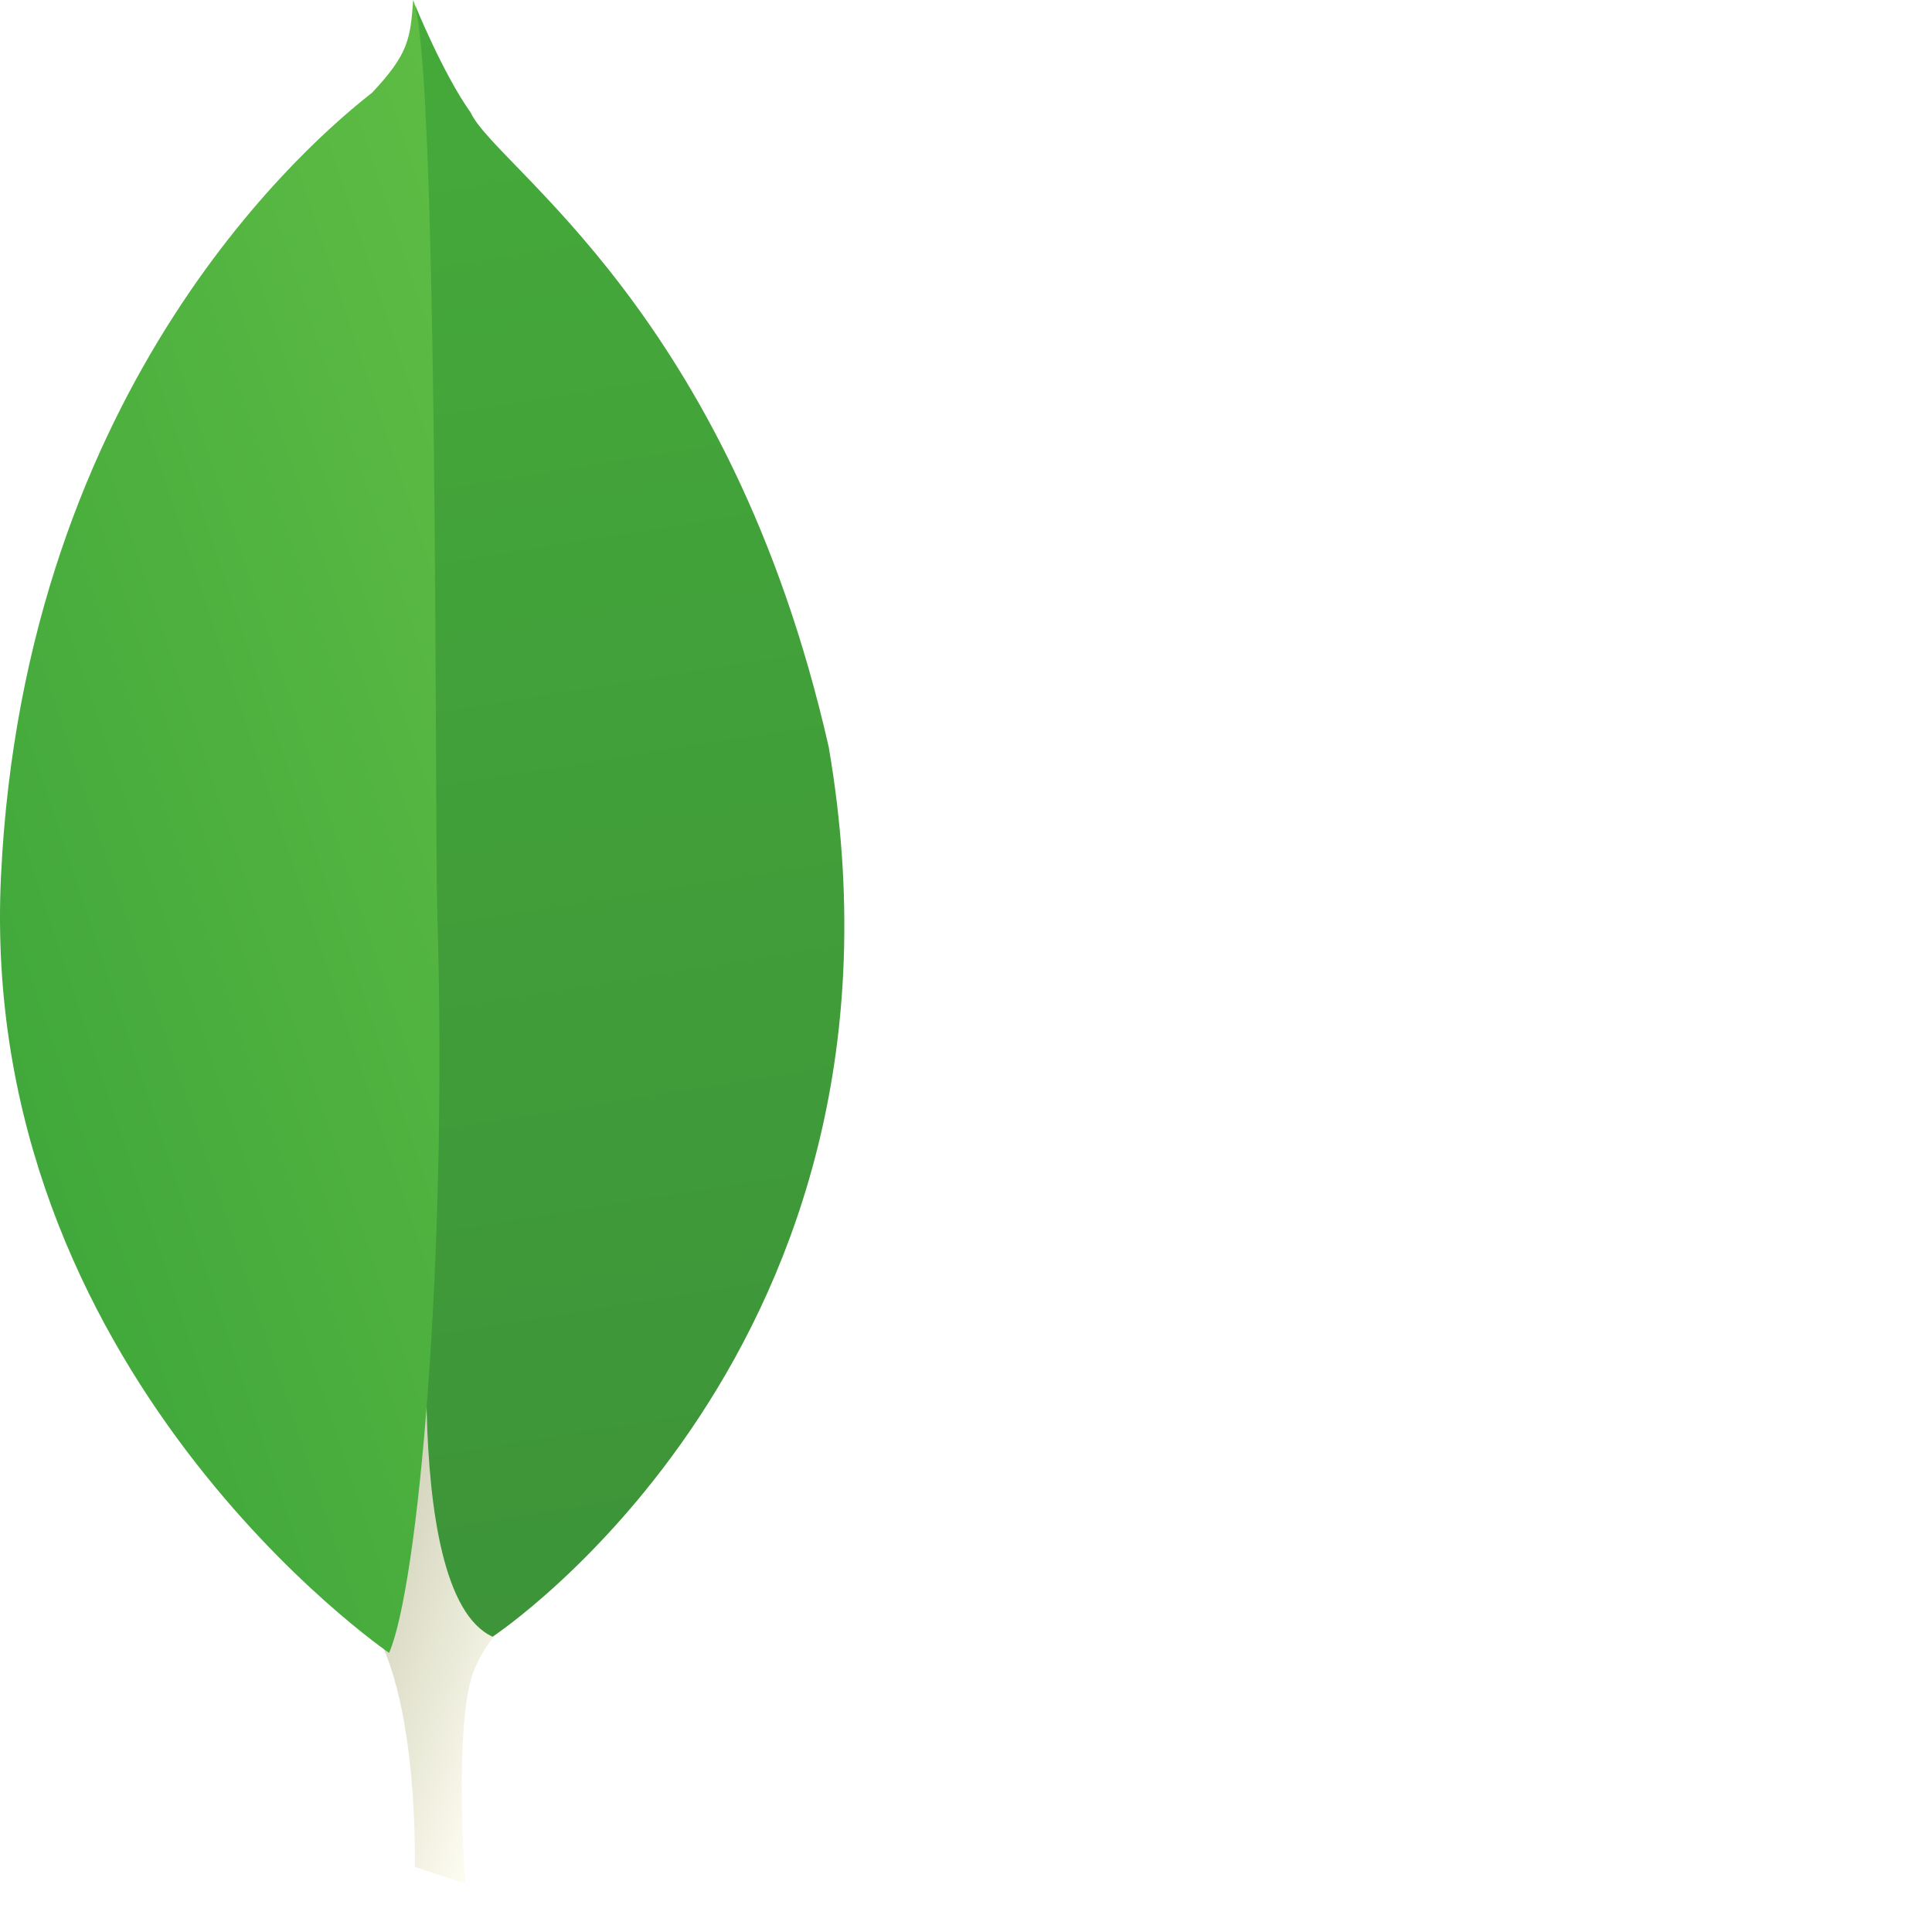
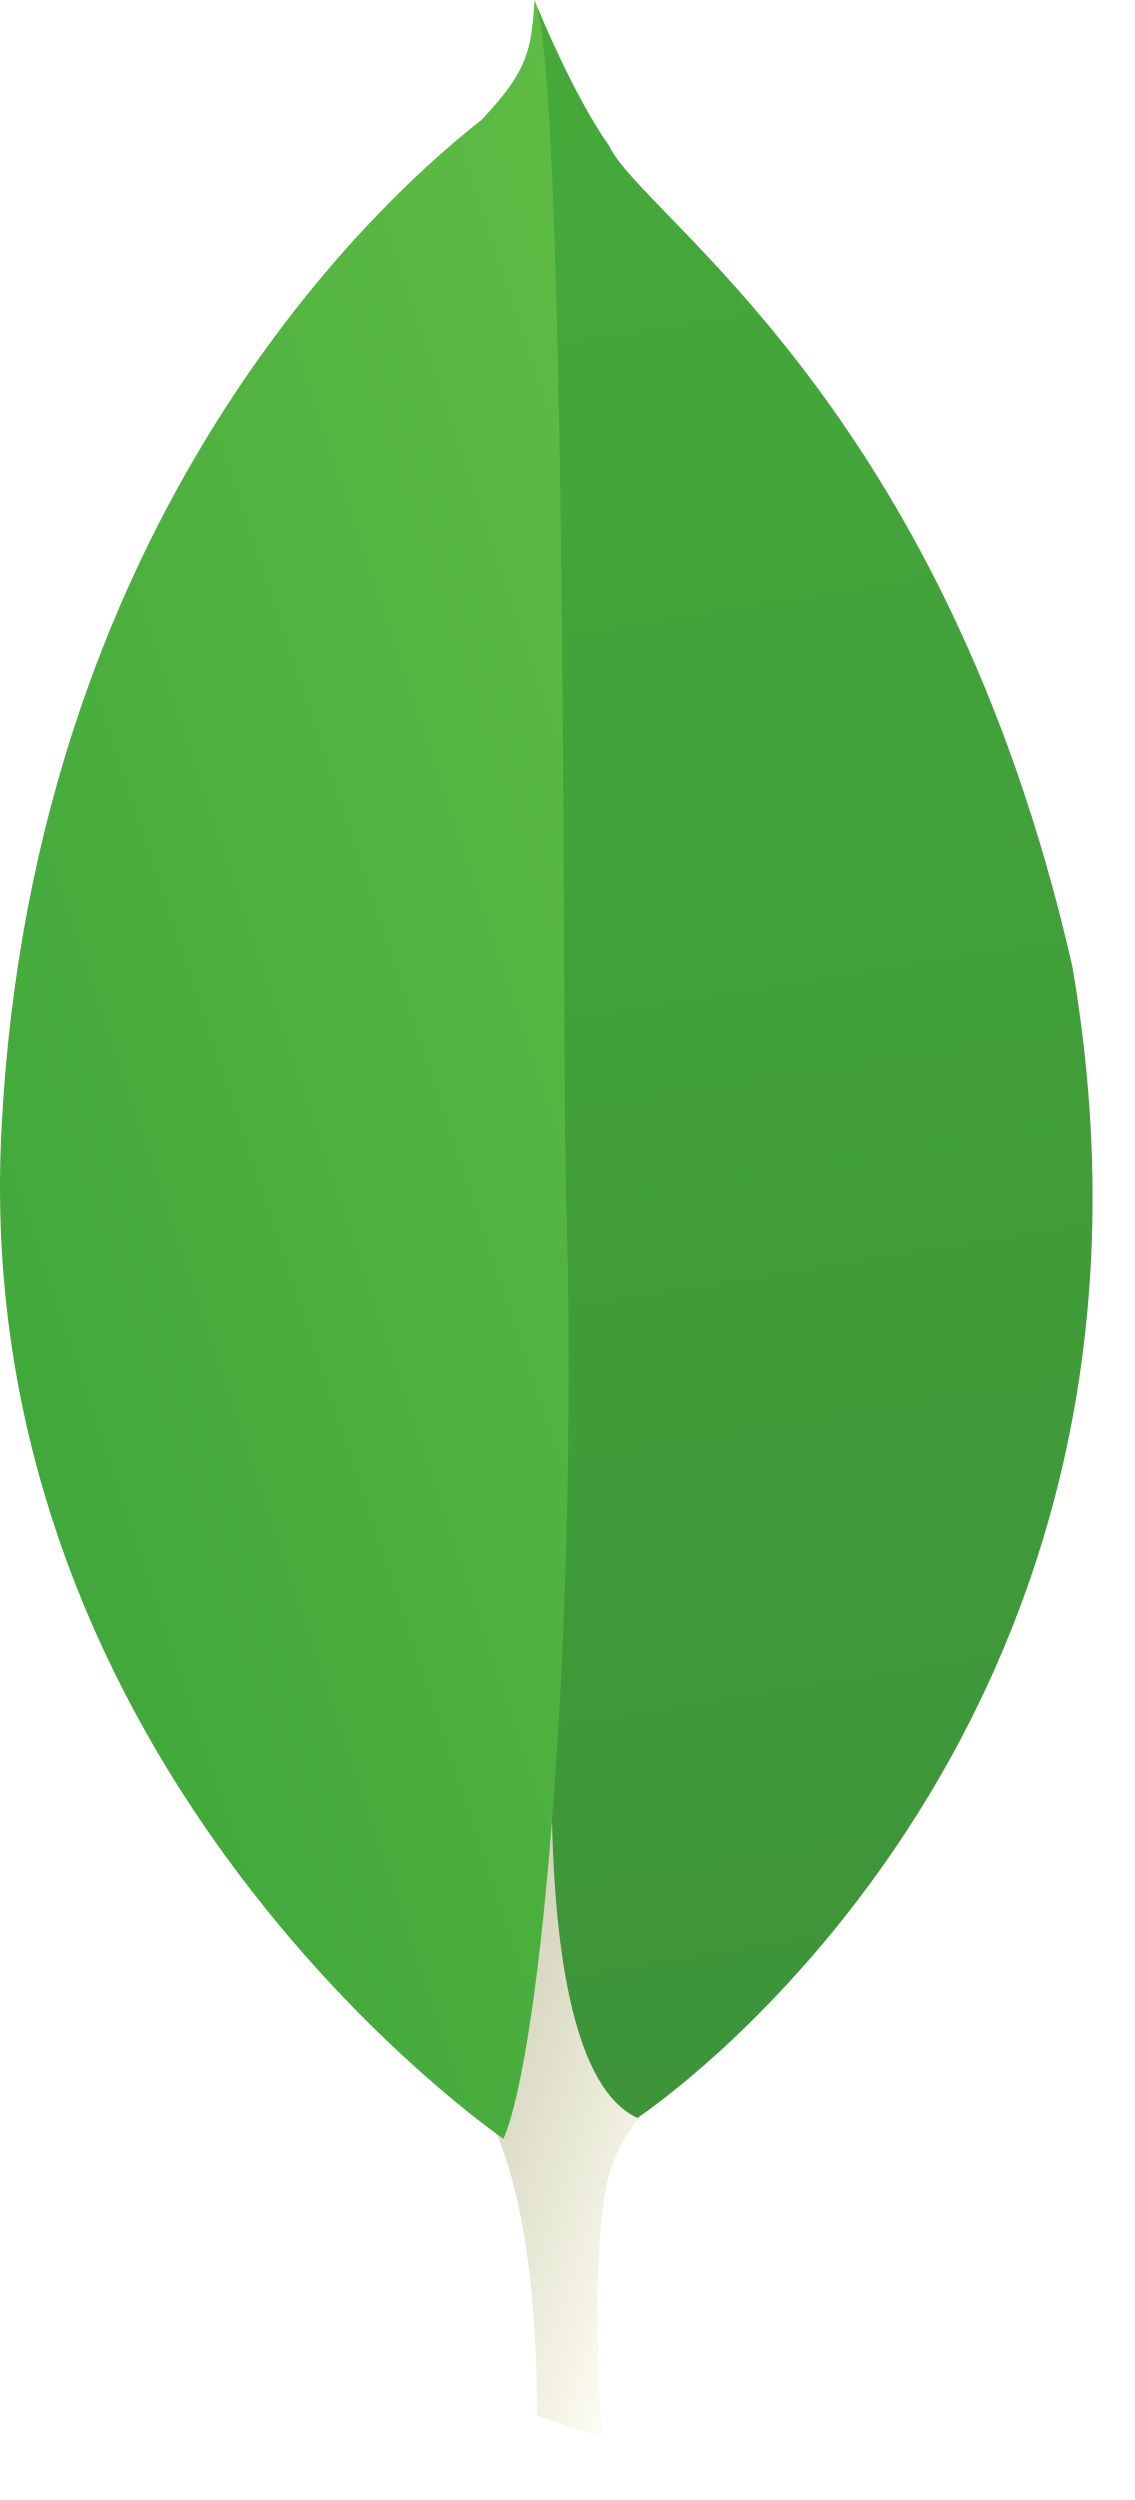
- <svg xmlns="http://www.w3.org/2000/svg" id="svg2" version="1.1" xml:space="preserve" width="143.212" height="143.212" viewBox="0 0 143.212 143.212">
+ <svg xmlns="http://www.w3.org/2000/svg" id="svg2" version="1.1" xml:space="preserve" width="65" height="143.212" viewBox="0 0 65 143.212">
  <defs id="defs6">
    <clipPath clipPathUnits="userSpaceOnUse" id="clipPath18">
      <path d="m 275.945,28.672 -29.961,9.918 c 0,0 3.821,151.64 -50.867,162.258 -36.062,41.785 5.551,1784.892 136.559,5.972 0,0 -44.84,-22.515 -53.328,-60.75 -8.485,-38.261 -2.403,-117.398 -2.403,-117.398 z" id="path20" />
    </clipPath>
    <linearGradient x1="0" y1="0" x2="1" y2="0" gradientUnits="userSpaceOnUse" gradientTransform="matrix(344.394,-116.194,-104.815,-309.067,77.7619,575.995)" spreadMethod="pad" id="linearGradient22">
      <stop style="stop-opacity:1;stop-color:#929669" offset="0" id="stop24" />
      <stop style="stop-opacity:1;stop-color:#929669" offset="0.231" id="stop26" />
      <stop style="stop-opacity:1;stop-color:#fdfcf1" offset="1" id="stop28" />
    </linearGradient>
    <clipPath clipPathUnits="userSpaceOnUse" id="clipPath36">
      <path d="m 292.098,175.105 c 0,0 260.343,171.469 199.351,527.575 -58.738,258.718 -197.418,343.77 -212.32,376.24 -16.406,22.98 -32.93,63.71 -32.93,63.71 l 11.074,-720.864 c 0,0 -22.906,-220.11 34.825,-246.661 z" id="path38" />
    </clipPath>
    <linearGradient x1="0" y1="0" x2="1" y2="0" gradientUnits="userSpaceOnUse" gradientTransform="matrix(241.166,-936.211,-1007.33,-161.502,203.932,1135.85)" spreadMethod="pad" id="linearGradient40">
      <stop style="stop-opacity:1;stop-color:#45aa3a" offset="0" id="stop42" />
      <stop style="stop-opacity:1;stop-color:#3d9439" offset="1" id="stop44" />
    </linearGradient>
    <clipPath clipPathUnits="userSpaceOnUse" id="clipPath52">
      <path d="m 230.742,165.523 c 0,0 -244.211,166.598 -230.16,460.543 C 14.637,920.02 187.121,1064.55 220.715,1090.77 c 21.719,23.15 22.617,32.07 24.297,54.91 15.222,-32.7 12.691,-488.422 14.304,-541.688 6.258,-207.351 -11.484,-399.328 -28.574,-438.469 z" id="path54" />
    </clipPath>
    <linearGradient x1="0" y1="0" x2="1" y2="0" gradientUnits="userSpaceOnUse" gradientTransform="matrix(422.095,95.9042,131.897,-394.11,-25.0834,595.855)" spreadMethod="pad" id="linearGradient56">
      <stop style="stop-opacity:1;stop-color:#41a83b" offset="0" id="stop58" />
      <stop style="stop-opacity:1;stop-color:#5ebc44" offset="1" id="stop60" />
    </linearGradient>
  </defs>
  <g id="g10" transform="matrix(1.25,0,0,-1.25,0,143.2125)">
    <g id="g12" transform="scale(0.1,0.1)">
      <g id="g14">
        <g id="g16" clip-path="url(#clipPath18)">
          <path d="m 275.945,28.672 -29.961,9.918 c 0,0 3.821,151.64 -50.867,162.258 -36.062,41.785 5.551,1784.892 136.559,5.972 0,0 -44.84,-22.515 -53.328,-60.75 -8.485,-38.261 -2.403,-117.398 -2.403,-117.398" style="fill:url(#linearGradient22);fill-opacity:1;fill-rule:nonzero;stroke:none" id="path30" />
        </g>
      </g>
      <g id="g32">
        <g id="g34" clip-path="url(#clipPath36)">
          <path d="m 292.098,175.105 c 0,0 260.343,171.469 199.351,527.575 -58.738,258.718 -197.418,343.77 -212.32,376.24 -16.406,22.98 -32.93,63.71 -32.93,63.71 l 11.074,-720.864 c 0,0 -22.906,-220.11 34.825,-246.661" style="fill:url(#linearGradient40);fill-opacity:1;fill-rule:nonzero;stroke:none" id="path46" />
        </g>
      </g>
      <g id="g48">
        <g id="g50" clip-path="url(#clipPath52)">
          <path d="m 230.742,165.523 c 0,0 -244.211,166.598 -230.16,460.543 C 14.637,920.02 187.121,1064.55 220.715,1090.77 c 21.719,23.15 22.617,32.07 24.297,54.91 15.222,-32.7 12.691,-488.422 14.304,-541.688 6.258,-207.351 -11.484,-399.328 -28.574,-438.469" style="fill:url(#linearGradient56);fill-opacity:1;fill-rule:nonzero;stroke:none" id="path62" />
        </g>
      </g>
    </g>
  </g>
</svg>
